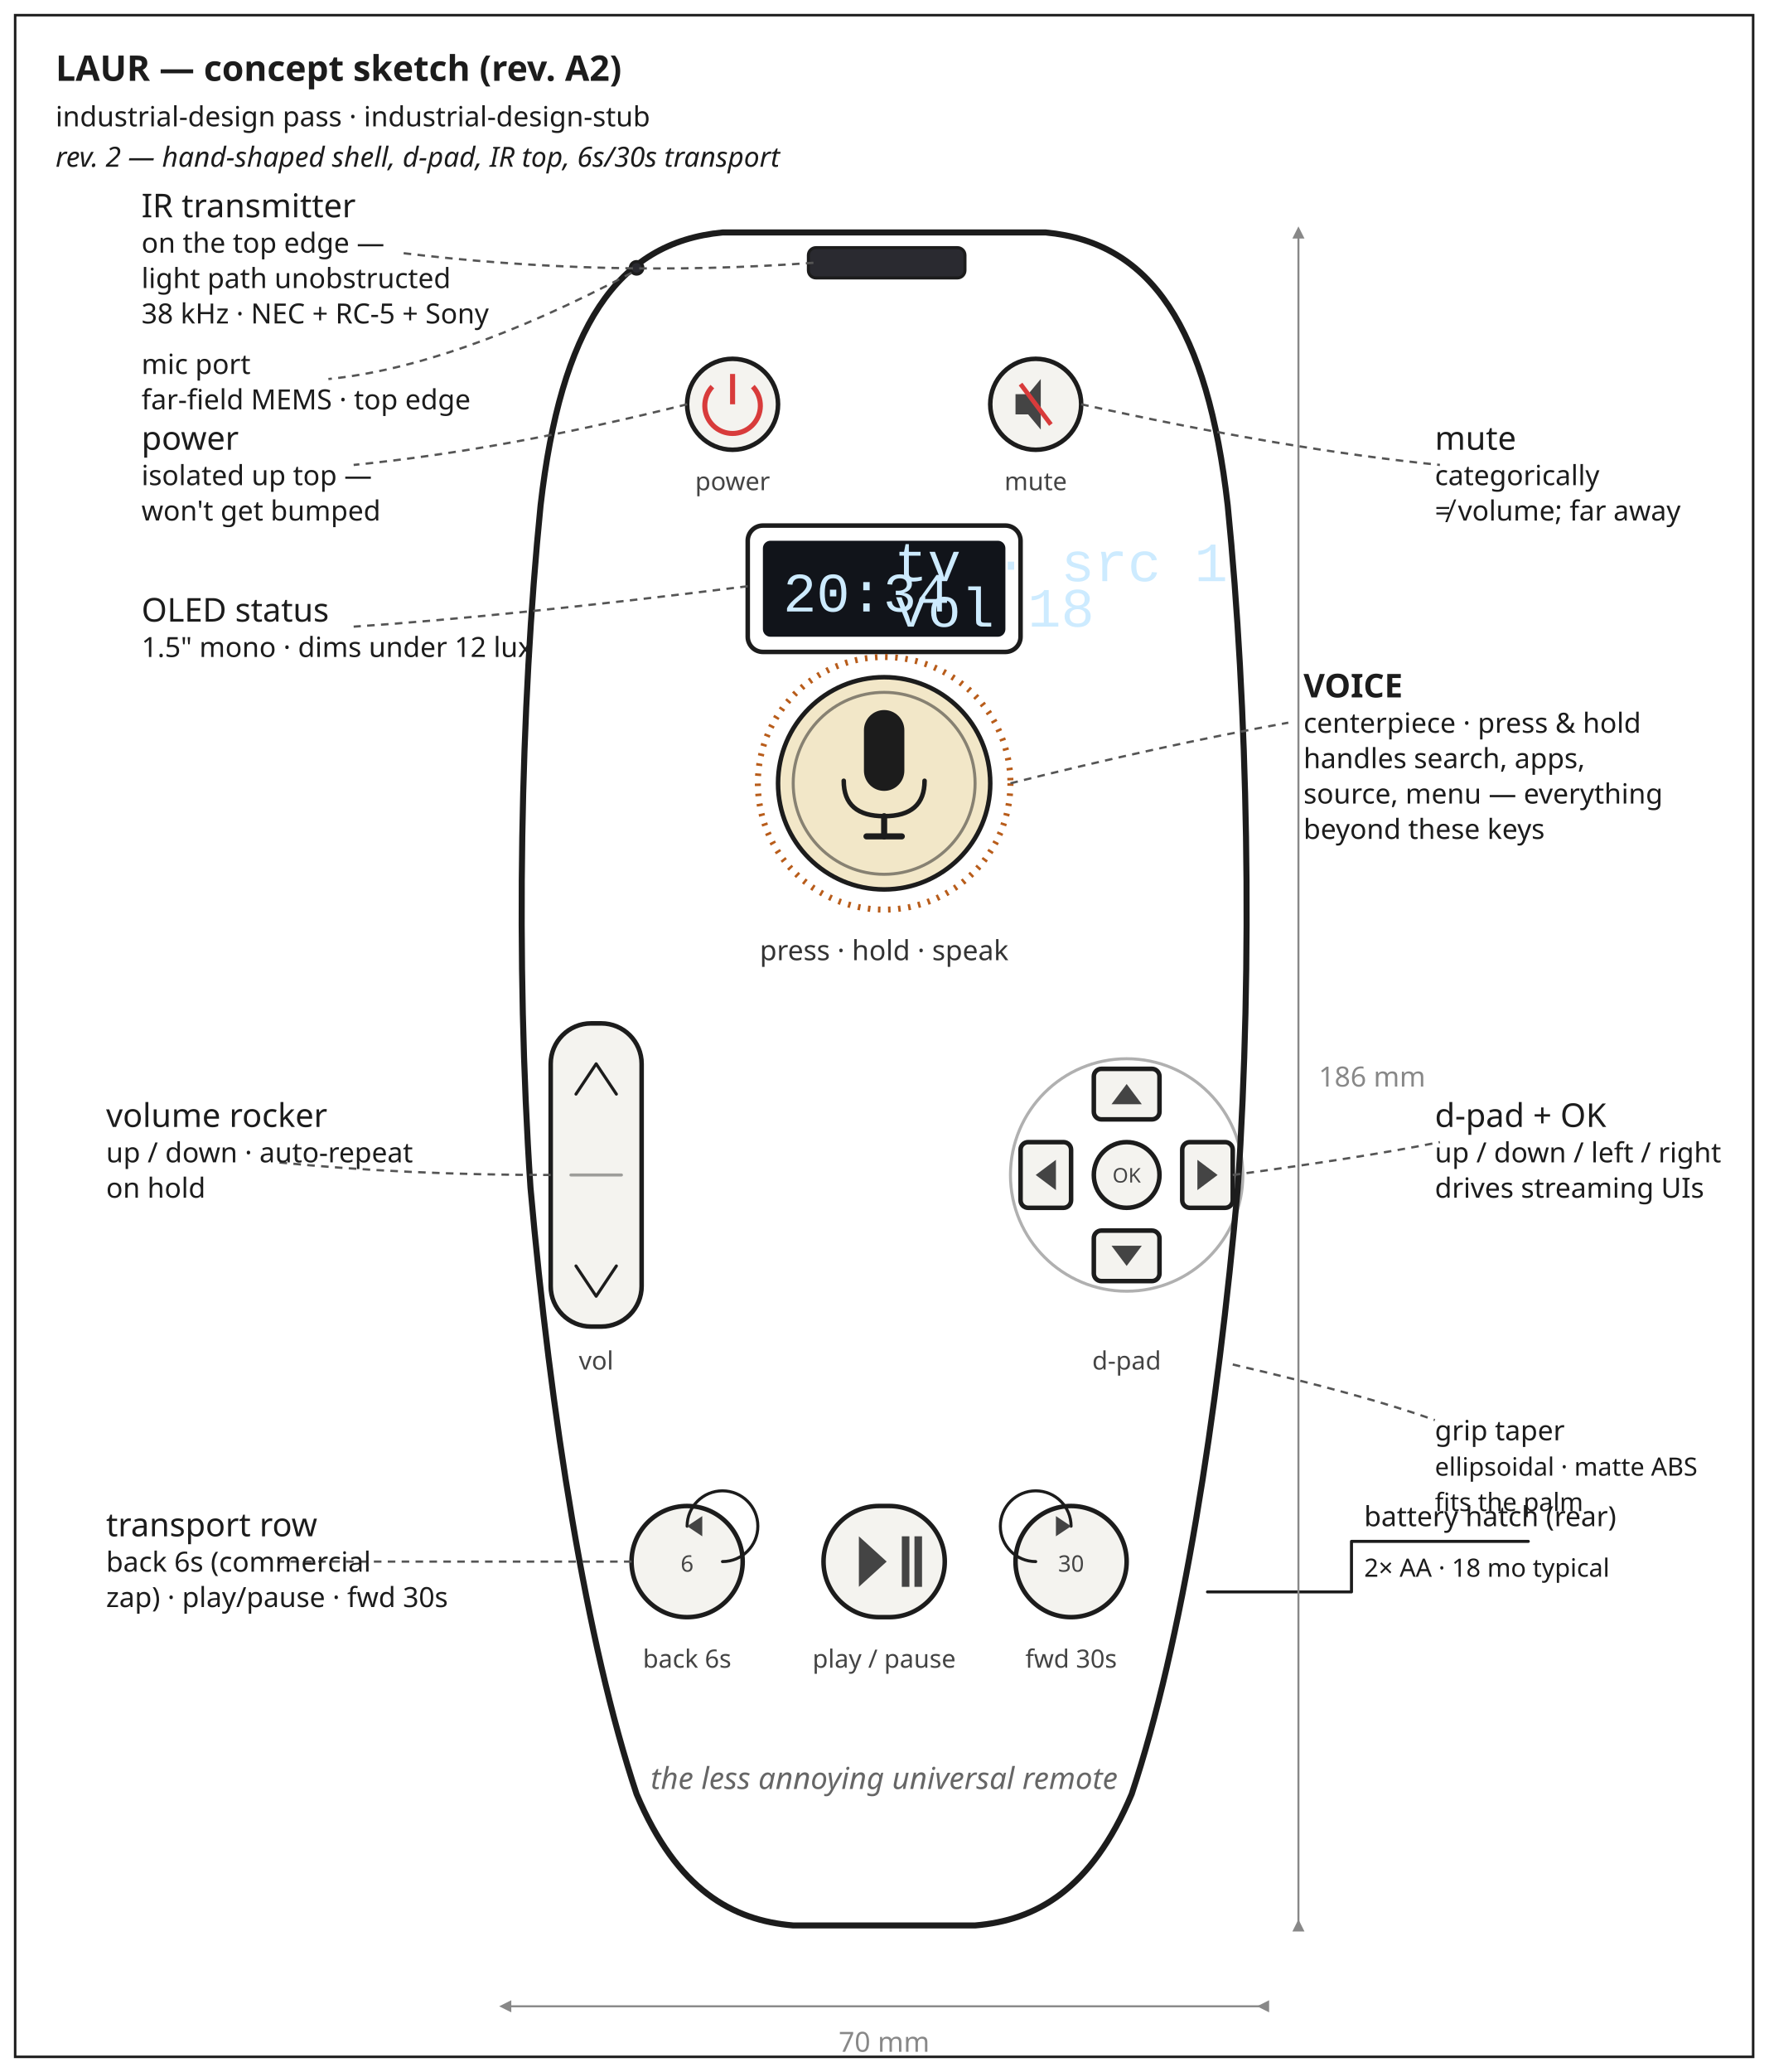
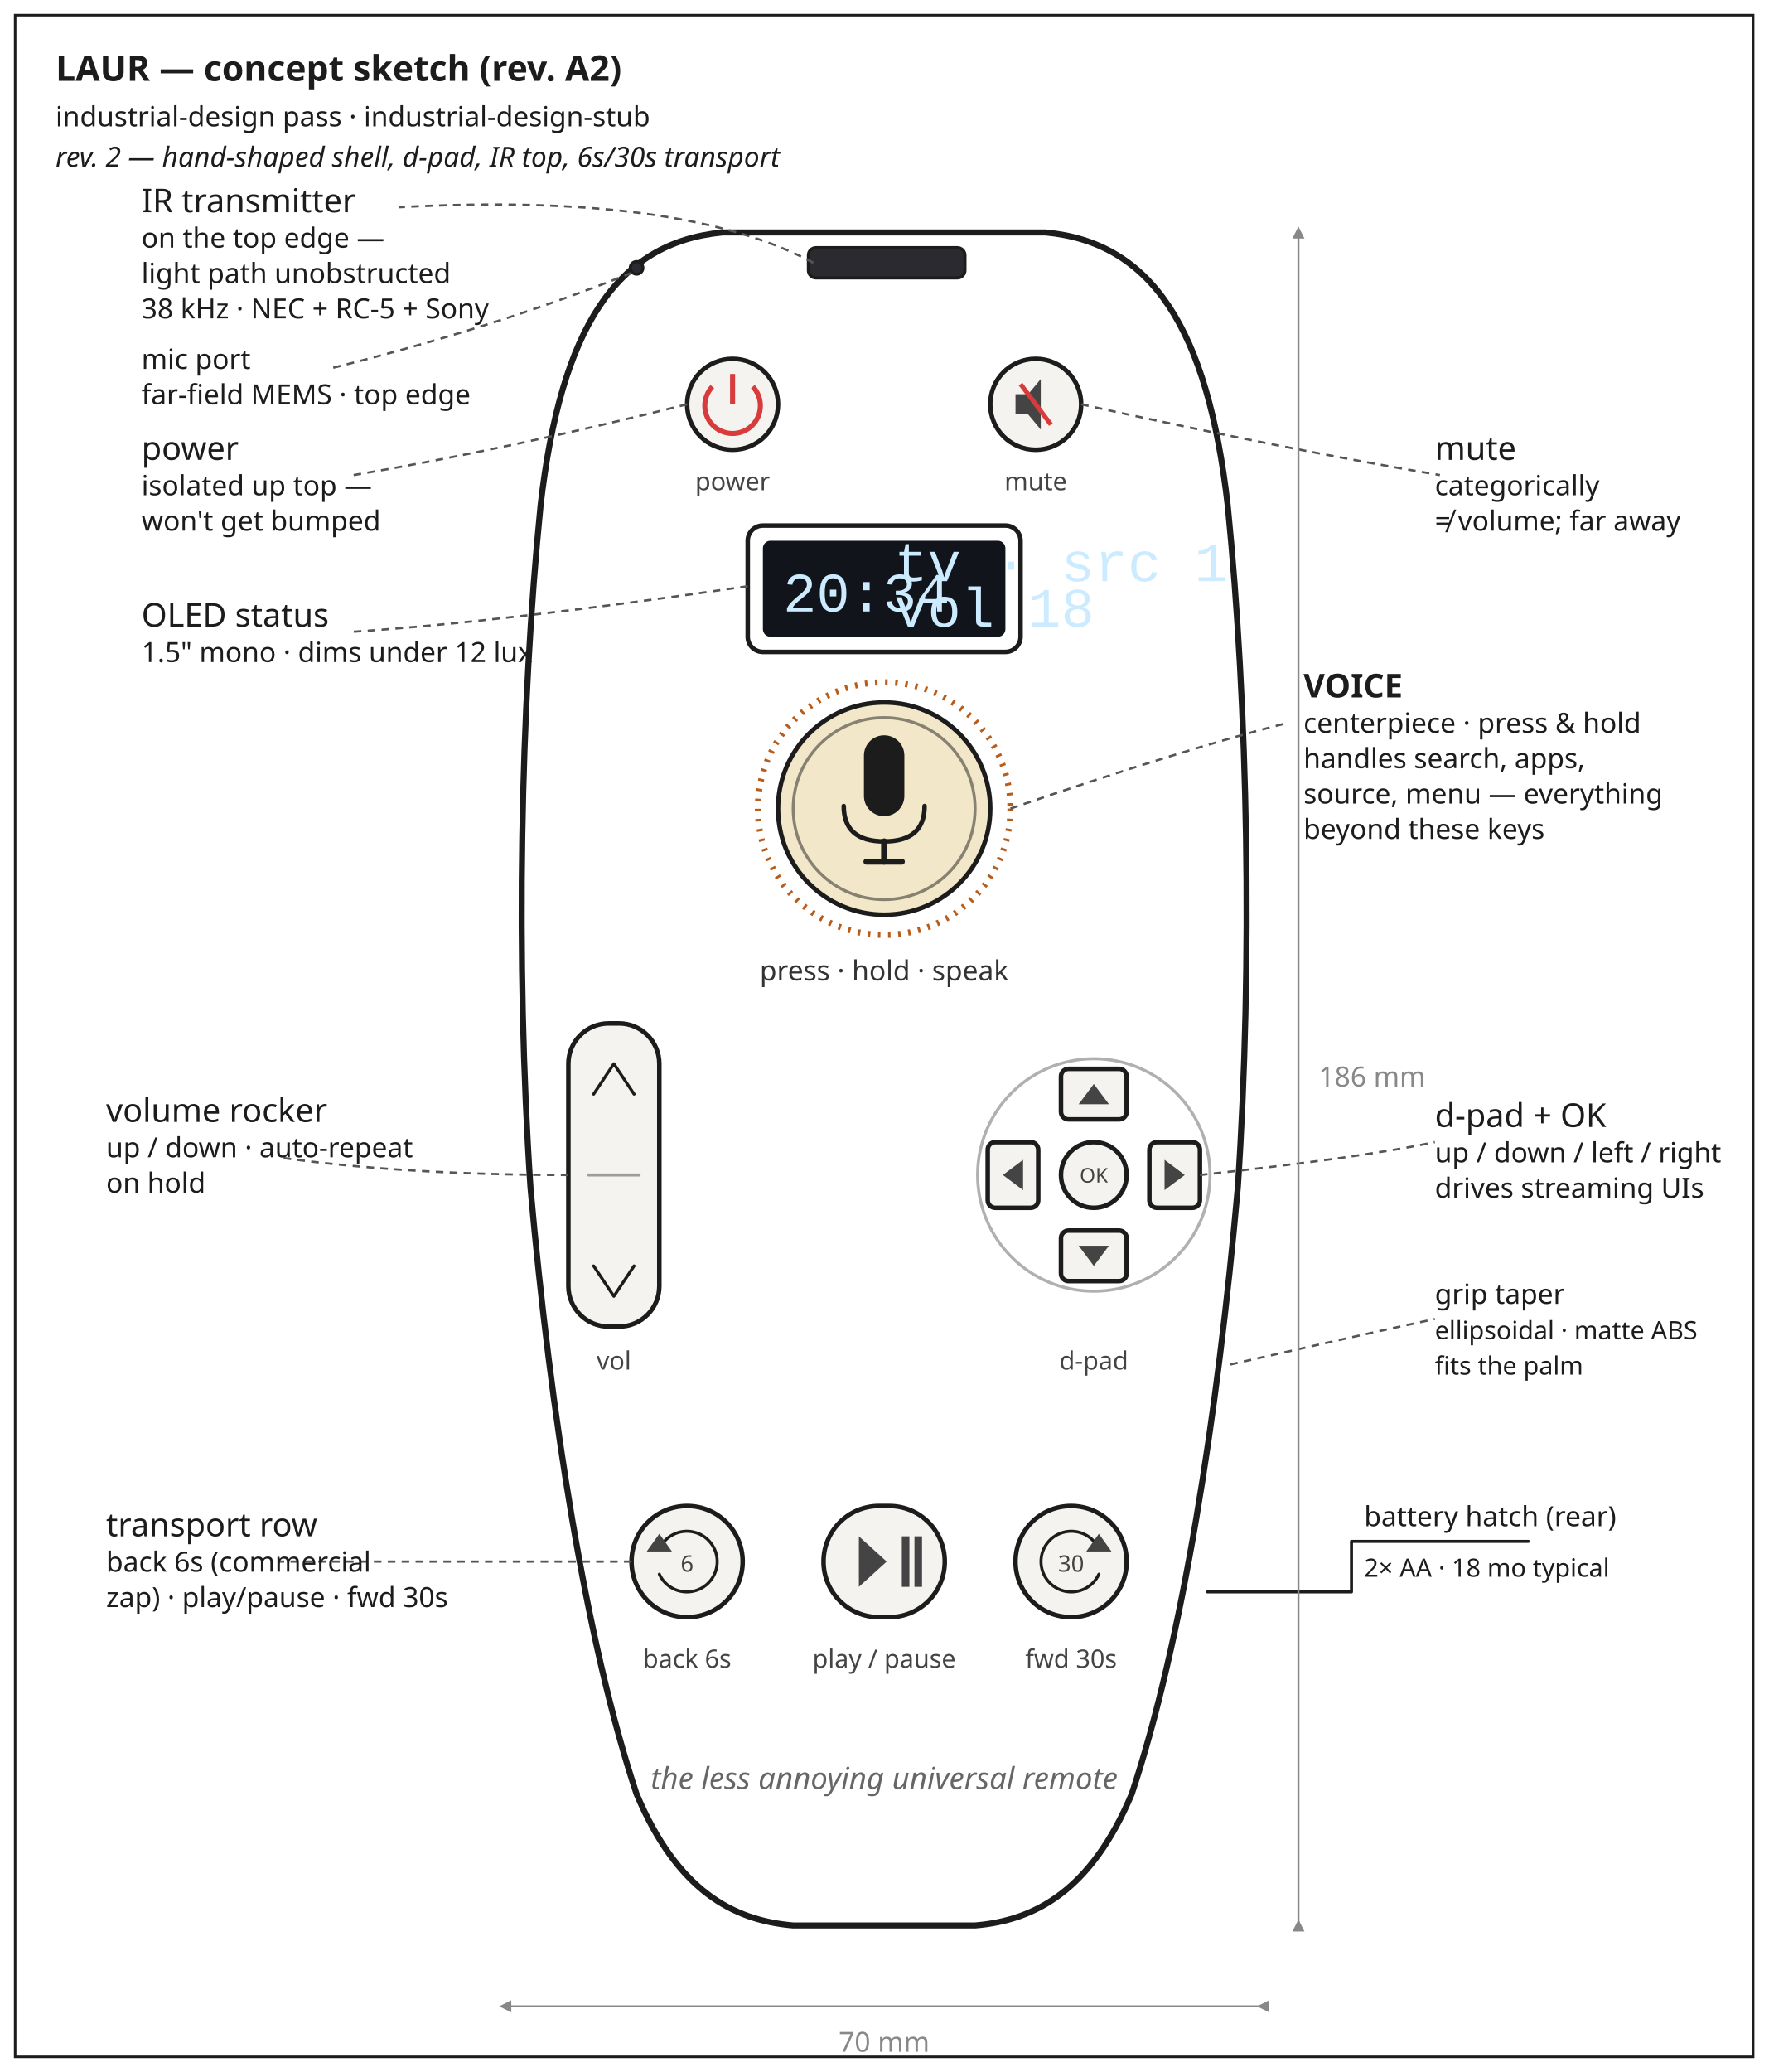
<svg xmlns="http://www.w3.org/2000/svg" viewBox="0 0 700 820" font-family="Inkfree, 'Comic Sans MS', sans-serif" font-size="13">
  <defs>
    <style>
      .sk { fill: none; stroke: #1c1c1c; stroke-linecap: round; stroke-linejoin: round; }
      .sk-thick { stroke-width: 2.4; }
      .sk-med   { stroke-width: 1.8; }
      .sk-thin  { stroke-width: 1.2; }
      .label    { fill: #1c1c1c; }
      .leader   { fill: none; stroke: #555; stroke-width: 0.9; stroke-dasharray: 3 2.5; }
      .screen   { fill: #11141a; }
      .screen-text { fill: #cdebff; font-family: 'Courier New', monospace; font-size: 22; }
      .btn-fill { fill: #f4f3ef; }
      .ir-fill  { fill: #2a2a30; }
      .voice    { fill: #f2e7c8; }
      .voice-ring { fill: none; stroke: #b85c1a; stroke-width: 2.4; stroke-dasharray: 1 3; }
      .accent   { fill: #d83b3b; }
    </style>
    <marker id="arrow" markerWidth="6" markerHeight="6" refX="3" refY="3" orient="auto">
      <path d="M 0 3 L 6 0 L 6 6 Z" fill="#888" />
    </marker>
  </defs>
  <rect x="6" y="6" width="688" height="808" fill="none" stroke="#1c1c1c" stroke-width="1" />
  <text x="22" y="32" class="label" font-size="14" font-weight="bold">LAUR — concept sketch (rev. A2)</text>
  <text x="22" y="50" class="label" font-size="11" fill="#666">industrial-design pass · industrial-design-stub</text>
  <text x="22" y="66" class="label" font-size="11" fill="#666" font-style="italic">rev. 2 — hand-shaped shell, d-pad, IR top, 6s/30s transport</text>
  <path class="sk sk-thick" d="M 286 92            C 244 96, 222 130, 214 200            C 206 280, 204 380, 210 470            C 218 560, 232 650, 252 710            C 268 748, 290 760, 314 762            L 386 762            C 410 760, 432 748, 448 710            C 468 650, 482 560, 490 470            C 496 380, 494 280, 486 200            C 478 130, 456 96, 414 92            L 286 92 Z" />
  <rect class="ir-fill" x="320" y="98" width="62" height="12" rx="3" />
  <rect class="sk sk-thin" x="320" y="98" width="62" height="12" rx="3" />
  <circle class="sk sk-thin ir-fill" cx="252" cy="106" r="2.5" />
  <circle class="sk sk-med btn-fill" cx="290" cy="160" r="18" />
  <path d="M 290 148 L 290 160 M 282 153 A 11 11 0 1 0 298 153" stroke="#d83b3b" stroke-width="2" fill="none" />
  <text x="290" y="194" text-anchor="middle" font-size="10" fill="#444">power</text>
  <circle class="sk sk-med btn-fill" cx="410" cy="160" r="18" />
  <path d="M 402 156 L 407 156 L 412 150 L 412 170 L 407 164 L 402 164 Z" fill="#444" />
  <line x1="404" y1="152" x2="416" y2="168" stroke="#d83b3b" stroke-width="1.8" />
  <text x="410" y="194" text-anchor="middle" font-size="10" fill="#444">mute</text>
  <rect class="sk sk-med" x="296" y="208" width="108" height="50" rx="6" />
  <rect class="screen" x="302" y="214" width="96" height="38" rx="3" />
  <text x="310" y="242" class="screen-text" font-size="14">20:34</text>
  <text x="354" y="230" class="screen-text" font-size="8" fill="#7aa2c2">tv · src 1</text>
  <text x="354" y="248" class="screen-text" font-size="8" fill="#7aa2c2">vol 18</text>
-   <circle class="voice-ring" cx="350" cy="310" r="50" />
-   <circle class="sk sk-med voice" cx="350" cy="310" r="42" />
-   <circle class="sk sk-thin" cx="350" cy="310" r="36" opacity="0.5" />
-   <g transform="translate(350 301)">
+   <circle class="voice-ring" cx="350" cy="320" r="50" />
+   <circle class="sk sk-med voice" cx="350" cy="320" r="42" />
+   <circle class="sk sk-thin" cx="350" cy="320" r="36" opacity="0.5" />
+   <g transform="translate(350 311)">
    <rect x="-8" y="-20" width="16" height="32" rx="8" fill="#1c1c1c" />
    <path class="sk sk-med" d="M -16 8 Q -16 22 0 22 Q 16 22 16 8" />
    <line x1="0" y1="22" x2="0" y2="30" stroke="#1c1c1c" stroke-width="2.4" stroke-linecap="round" />
    <line x1="-7" y1="30" x2="7" y2="30" stroke="#1c1c1c" stroke-width="2.4" stroke-linecap="round" />
  </g>
-   <text x="350" y="380" text-anchor="middle" font-size="11" fill="#333">press · hold · speak</text>
-   <rect class="sk sk-med btn-fill" x="218" y="405" width="36" height="120" rx="16" />
-   <path class="sk sk-thin" d="M 228 433 L 236 421 L 244 433" stroke-linecap="round" />
-   <path class="sk sk-thin" d="M 228 501 L 236 513 L 244 501" stroke-linecap="round" />
-   <line class="sk sk-thin" x1="226" y1="465" x2="246" y2="465" opacity="0.4" />
-   <text x="236" y="542" text-anchor="middle" font-size="10" fill="#444">vol</text>
-   <g transform="translate(446 465)">
+   <text x="350" y="388" text-anchor="middle" font-size="11" fill="#333">press · hold · speak</text>
+   <rect class="sk sk-med btn-fill" x="225" y="405" width="36" height="120" rx="16" />
+   <path class="sk sk-thin" d="M 235 433 L 243 421 L 251 433" stroke-linecap="round" />
+   <path class="sk sk-thin" d="M 235 501 L 243 513 L 251 501" stroke-linecap="round" />
+   <line class="sk sk-thin" x1="233" y1="465" x2="253" y2="465" opacity="0.4" />
+   <text x="243" y="542" text-anchor="middle" font-size="10" fill="#444">vol</text>
+   <g transform="translate(433 465)">
    <circle class="sk sk-thin" cx="0" cy="0" r="46" fill="none" opacity="0.35" />
    <rect class="sk sk-med btn-fill" x="-13" y="-42" width="26" height="20" rx="3" />
    <polygon points="-6,-28 6,-28 0,-36" fill="#444" />
    <rect class="sk sk-med btn-fill" x="-13" y="22" width="26" height="20" rx="3" />
    <polygon points="-6,28 6,28 0,36" fill="#444" />
    <rect class="sk sk-med btn-fill" x="-42" y="-13" width="20" height="26" rx="3" />
    <polygon points="-28,-6 -28,6 -36,0" fill="#444" />
    <rect class="sk sk-med btn-fill" x="22" y="-13" width="20" height="26" rx="3" />
    <polygon points="28,-6 28,6 36,0" fill="#444" />
    <circle class="sk sk-med btn-fill" cx="0" cy="0" r="13" />
    <text x="0" y="3" text-anchor="middle" font-size="8" fill="#444">OK</text>
  </g>
-   <text x="446" y="542" text-anchor="middle" font-size="10" fill="#444">d-pad</text>
+   <text x="433" y="542" text-anchor="middle" font-size="10" fill="#444">d-pad</text>
  <g transform="translate(250 596)">
    <circle class="sk sk-med btn-fill" cx="22" cy="22" r="22" />
-     <path class="sk sk-thin" d="M 36 22 A 14 14 0 1 0 22 8" stroke-width="2" fill="none" />
-     <polygon points="22,8 28,4 28,12" fill="#444" />
+     <path class="sk sk-thin" d="M 11 17 A 12 12 0 1 1 11 27" stroke-width="2" fill="none" />
+     <polygon points="11,11 16,18 6,18" fill="#444" />
    <text x="22" y="26" text-anchor="middle" font-size="9" fill="#444">6</text>
    <text x="22" y="64" text-anchor="middle" font-size="10" fill="#444">back 6s</text>
  </g>
  <g transform="translate(326 596)">
    <rect class="sk sk-med btn-fill" x="0" y="0" width="48" height="44" rx="22" />
    <polygon points="14,12 14,32 25,22" fill="#444" />
    <rect x="31" y="12" width="3" height="20" fill="#444" />
    <rect x="36" y="12" width="3" height="20" fill="#444" />
    <text x="24" y="64" text-anchor="middle" font-size="10" fill="#444">play / pause</text>
  </g>
  <g transform="translate(402 596)">
    <circle class="sk sk-med btn-fill" cx="22" cy="22" r="22" />
-     <path class="sk sk-thin" d="M 8 22 A 14 14 0 1 1 22 8" stroke-width="2" fill="none" />
-     <polygon points="22,8 16,4 16,12" fill="#444" />
+     <path class="sk sk-thin" d="M 33 17 A 12 12 0 1 0 33 27" stroke-width="2" fill="none" />
+     <polygon points="33,11 38,18 28,18" fill="#444" />
    <text x="22" y="26" text-anchor="middle" font-size="9" fill="#444">30</text>
    <text x="22" y="64" text-anchor="middle" font-size="10" fill="#444">fwd 30s</text>
  </g>
  <text x="350" y="708" text-anchor="middle" font-size="12" fill="#666" font-style="italic">the less annoying universal remote</text>
-   <path class="leader" d="M 322 104 Q 240 110 158 100" />
-   <text x="56" y="86" class="label">IR transmitter</text>
-   <text x="56" y="100" class="label" fill="#666" font-size="11">on the top edge —</text>
-   <text x="56" y="114" class="label" fill="#666" font-size="11">light path unobstructed</text>
-   <text x="56" y="128" class="label" fill="#666" font-size="11">38 kHz · NEC + RC-5 + Sony</text>
-   <path class="leader" d="M 250 108 Q 180 145 130 150" />
-   <text x="56" y="148" class="label" font-size="11">mic port</text>
-   <text x="56" y="162" class="label" fill="#666" font-size="11">far-field MEMS · top edge</text>
-   <path class="leader" d="M 272 160 Q 200 178 140 184" />
-   <text x="56" y="178" class="label">power</text>
-   <text x="56" y="192" class="label" fill="#666" font-size="11">isolated up top —</text>
-   <text x="56" y="206" class="label" fill="#666" font-size="11">won't get bumped</text>
-   <path class="leader" d="M 296 232 Q 200 244 140 248" />
-   <text x="56" y="246" class="label">OLED status</text>
-   <text x="56" y="260" class="label" fill="#666" font-size="11">1.5" mono · dims under 12 lux</text>
-   <path class="leader" d="M 218 465 Q 160 465 110 460" />
-   <text x="42" y="446" class="label">volume rocker</text>
-   <text x="42" y="460" class="label" fill="#666" font-size="11">up / down · auto-repeat</text>
-   <text x="42" y="474" class="label" fill="#666" font-size="11">on hold</text>
+   <path class="leader" d="M 322 104 Q 270 76 158 82" />
+   <text x="56" y="84" class="label">IR transmitter</text>
+   <text x="56" y="98" class="label" fill="#666" font-size="11">on the top edge —</text>
+   <text x="56" y="112" class="label" fill="#666" font-size="11">light path unobstructed</text>
+   <text x="56" y="126" class="label" fill="#666" font-size="11">38 kHz · NEC + RC-5 + Sony</text>
+   <path class="leader" d="M 250 108 Q 195 130 130 146" />
+   <text x="56" y="146" class="label" font-size="11">mic port</text>
+   <text x="56" y="160" class="label" fill="#666" font-size="11">far-field MEMS · top edge</text>
+   <path class="leader" d="M 272 160 Q 200 178 140 188" />
+   <text x="56" y="182" class="label">power</text>
+   <text x="56" y="196" class="label" fill="#666" font-size="11">isolated up top —</text>
+   <text x="56" y="210" class="label" fill="#666" font-size="11">won't get bumped</text>
+   <path class="leader" d="M 296 232 Q 200 246 140 250" />
+   <text x="56" y="248" class="label">OLED status</text>
+   <text x="56" y="262" class="label" fill="#666" font-size="11">1.5" mono · dims under 12 lux</text>
+   <path class="leader" d="M 225 465 Q 160 465 110 458" />
+   <text x="42" y="444" class="label">volume rocker</text>
+   <text x="42" y="458" class="label" fill="#666" font-size="11">up / down · auto-repeat</text>
+   <text x="42" y="472" class="label" fill="#666" font-size="11">on hold</text>
  <path class="leader" d="M 250 618 Q 170 618 110 618" />
  <text x="42" y="608" class="label">transport row</text>
  <text x="42" y="622" class="label" fill="#666" font-size="11">back 6s (commercial</text>
  <text x="42" y="636" class="label" fill="#666" font-size="11">zap) · play/pause · fwd 30s</text>
-   <path class="leader" d="M 428 160 Q 510 178 570 184" />
-   <text x="568" y="178" class="label">mute</text>
-   <text x="568" y="192" class="label" fill="#666" font-size="11">categorically</text>
-   <text x="568" y="206" class="label" fill="#666" font-size="11">≠ volume; far away</text>
-   <path class="leader" d="M 400 310 Q 460 295 510 286" />
+   <path class="leader" d="M 428 160 Q 510 178 570 188" />
+   <text x="568" y="182" class="label">mute</text>
+   <text x="568" y="196" class="label" fill="#666" font-size="11">categorically</text>
+   <text x="568" y="210" class="label" fill="#666" font-size="11">≠ volume; far away</text>
+   <path class="leader" d="M 400 320 Q 470 296 510 286" />
  <text x="516" y="276" class="label" font-weight="bold">VOICE</text>
  <text x="516" y="290" class="label" fill="#666" font-size="11">centerpiece · press &amp; hold</text>
  <text x="516" y="304" class="label" fill="#666" font-size="11">handles search, apps,</text>
  <text x="516" y="318" class="label" fill="#666" font-size="11">source, menu — everything</text>
  <text x="516" y="332" class="label" fill="#666" font-size="11">beyond these keys</text>
-   <path class="leader" d="M 488 465 Q 540 458 570 452" />
+   <path class="leader" d="M 475 465 Q 540 458 568 452" />
  <text x="568" y="446" class="label">d-pad + OK</text>
  <text x="568" y="460" class="label" fill="#666" font-size="11">up / down / left / right</text>
  <text x="568" y="474" class="label" fill="#666" font-size="11">drives streaming UIs</text>
-   <path class="leader" d="M 488 540 Q 540 552 568 562" />
-   <text x="568" y="570" class="label" font-size="11">grip taper</text>
-   <text x="568" y="584" class="label" fill="#666" font-size="10">ellipsoidal · matte ABS</text>
-   <text x="568" y="598" class="label" fill="#666" font-size="10">fits the palm</text>
+   <path class="leader" d="M 487 540 Q 540 528 568 522" />
+   <text x="568" y="516" class="label" font-size="11">grip taper</text>
+   <text x="568" y="530" class="label" fill="#666" font-size="10">ellipsoidal · matte ABS</text>
+   <text x="568" y="544" class="label" fill="#666" font-size="10">fits the palm</text>
  <path class="sk sk-thin" d="M 478 630 L 535 630 L 535 610 L 605 610" />
  <text x="540" y="604" class="label" font-size="11">battery hatch (rear)</text>
  <text x="540" y="624" class="label" fill="#666" font-size="10">2× AA · 18 mo typical</text>
  <line x1="200" y1="794" x2="500" y2="794" stroke="#888" stroke-width="0.8" marker-start="url(#arrow)" marker-end="url(#arrow)" />
  <text x="350" y="812" text-anchor="middle" font-size="11" fill="#888">70 mm</text>
  <line x1="514" y1="92" x2="514" y2="762" stroke="#888" stroke-width="0.8" marker-start="url(#arrow)" marker-end="url(#arrow)" />
  <text x="522" y="430" font-size="11" fill="#888">186 mm</text>
</svg>
